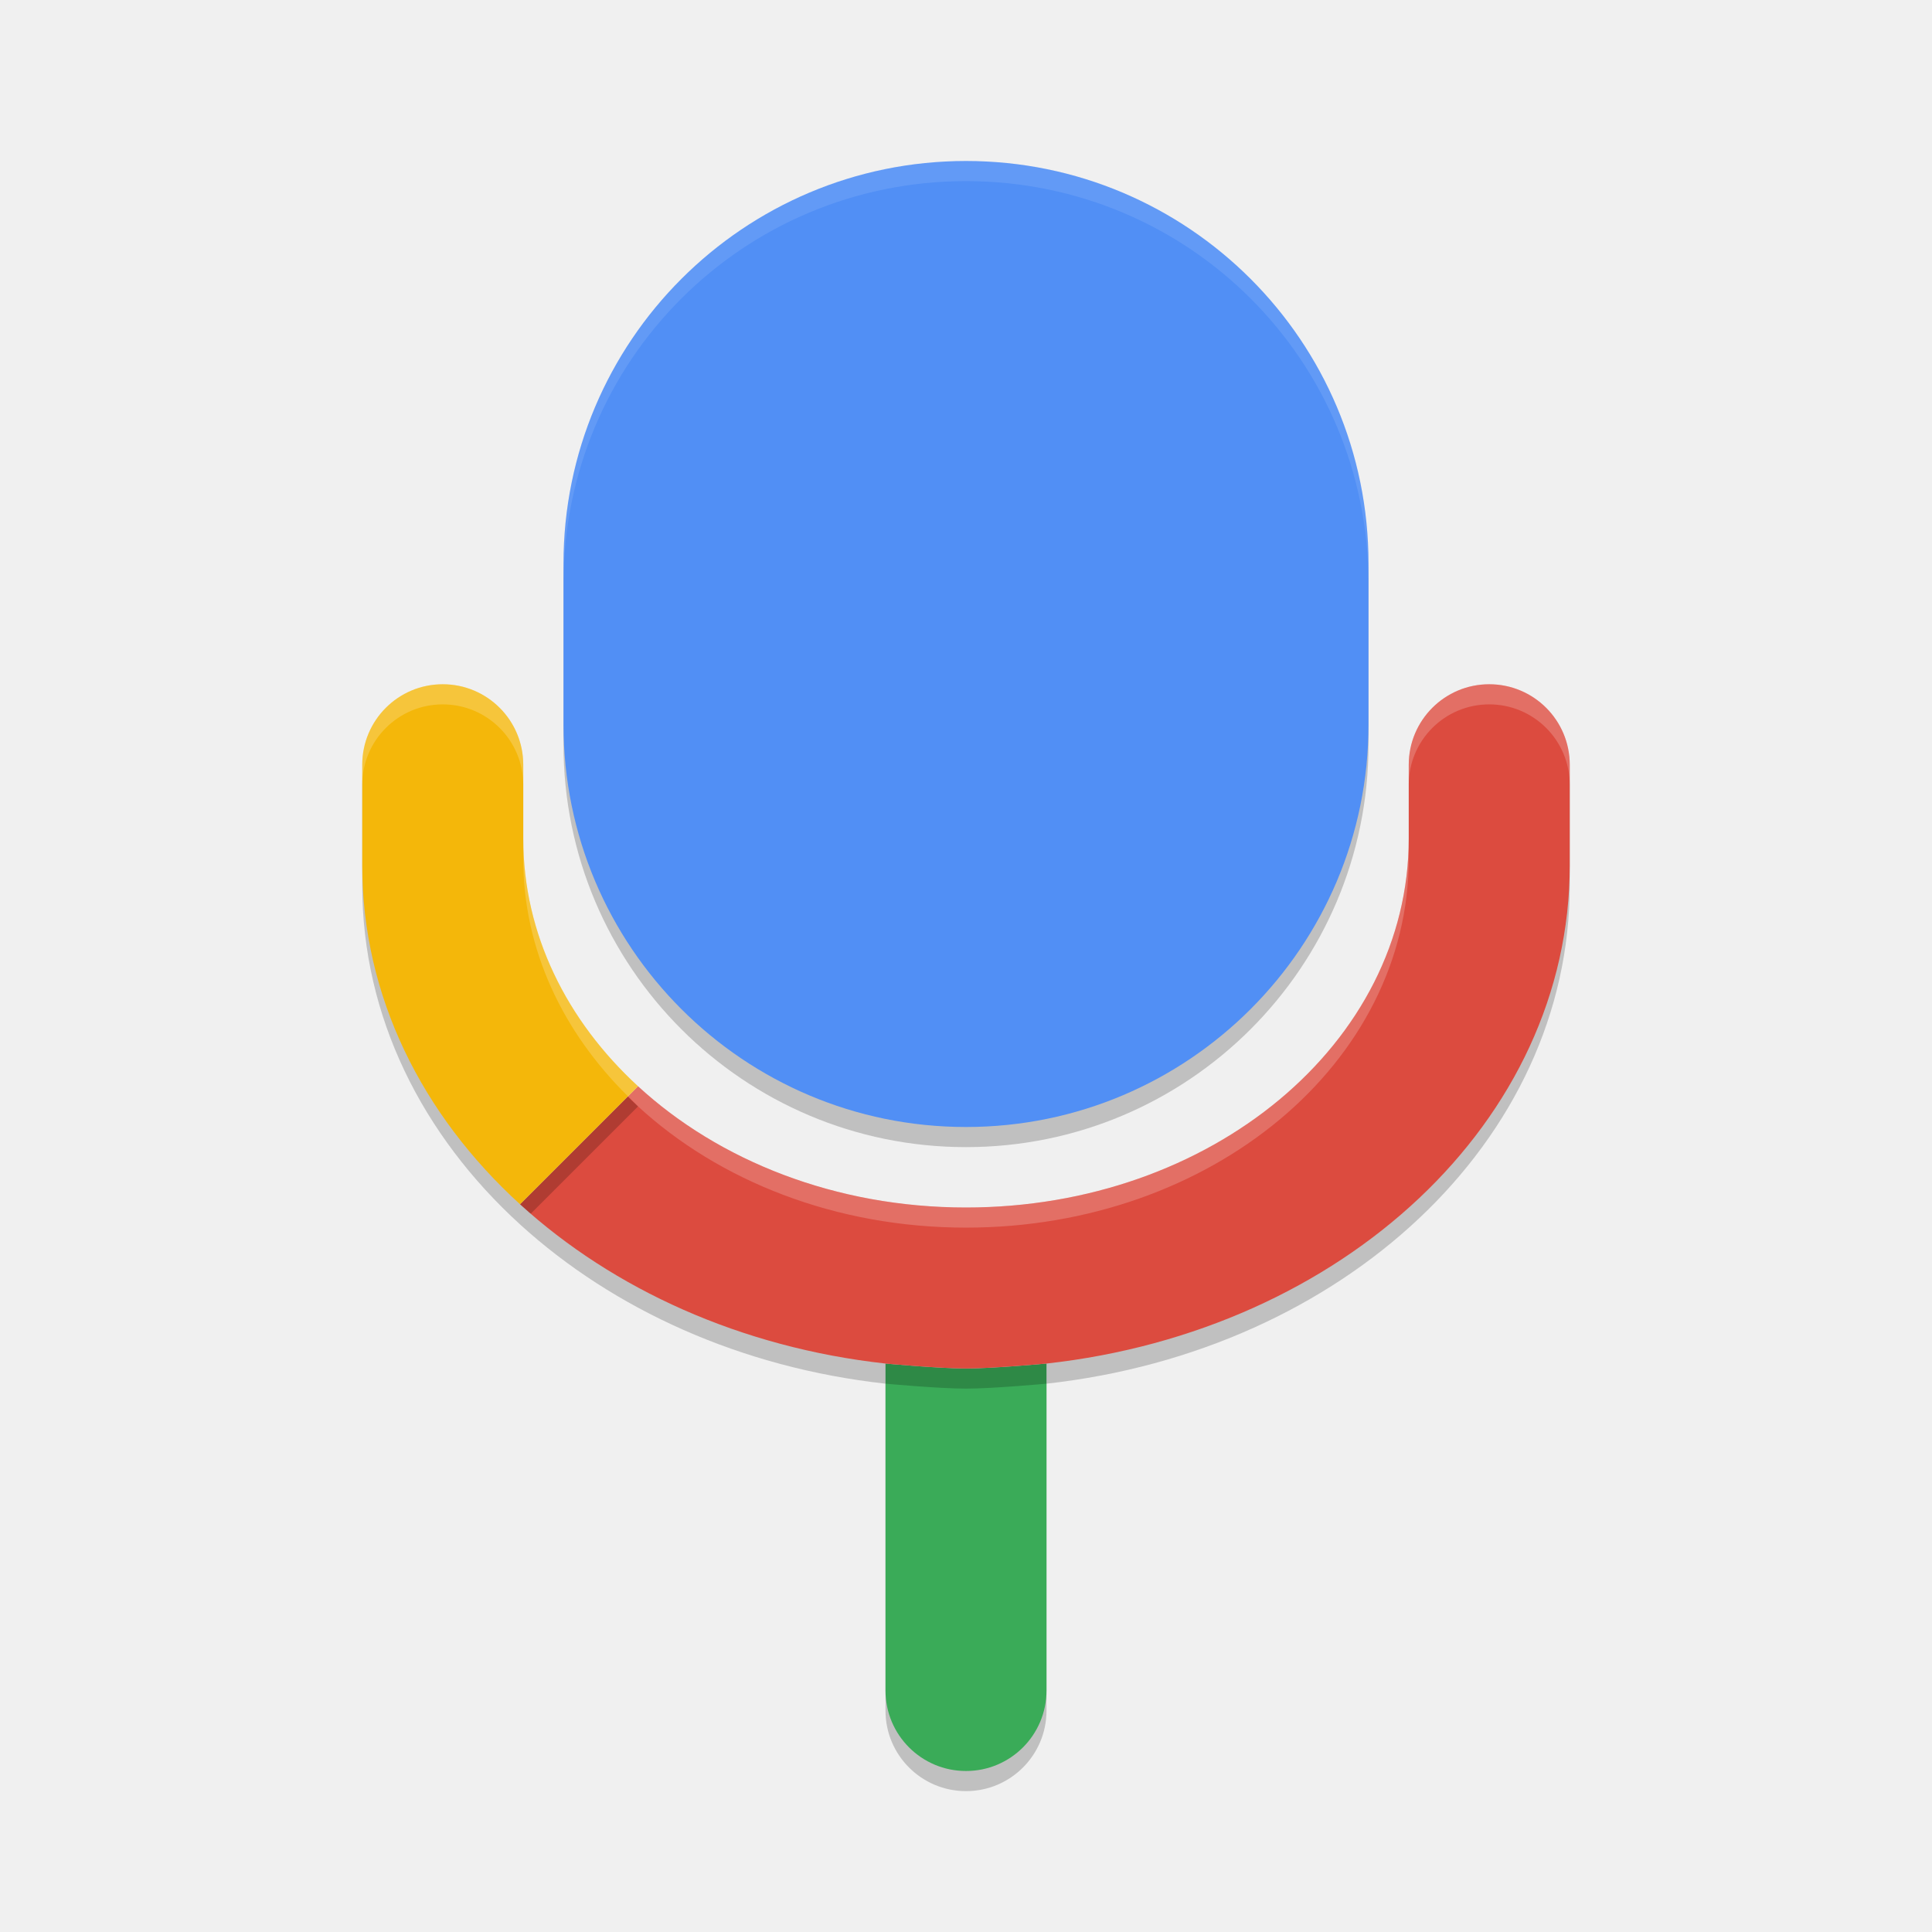
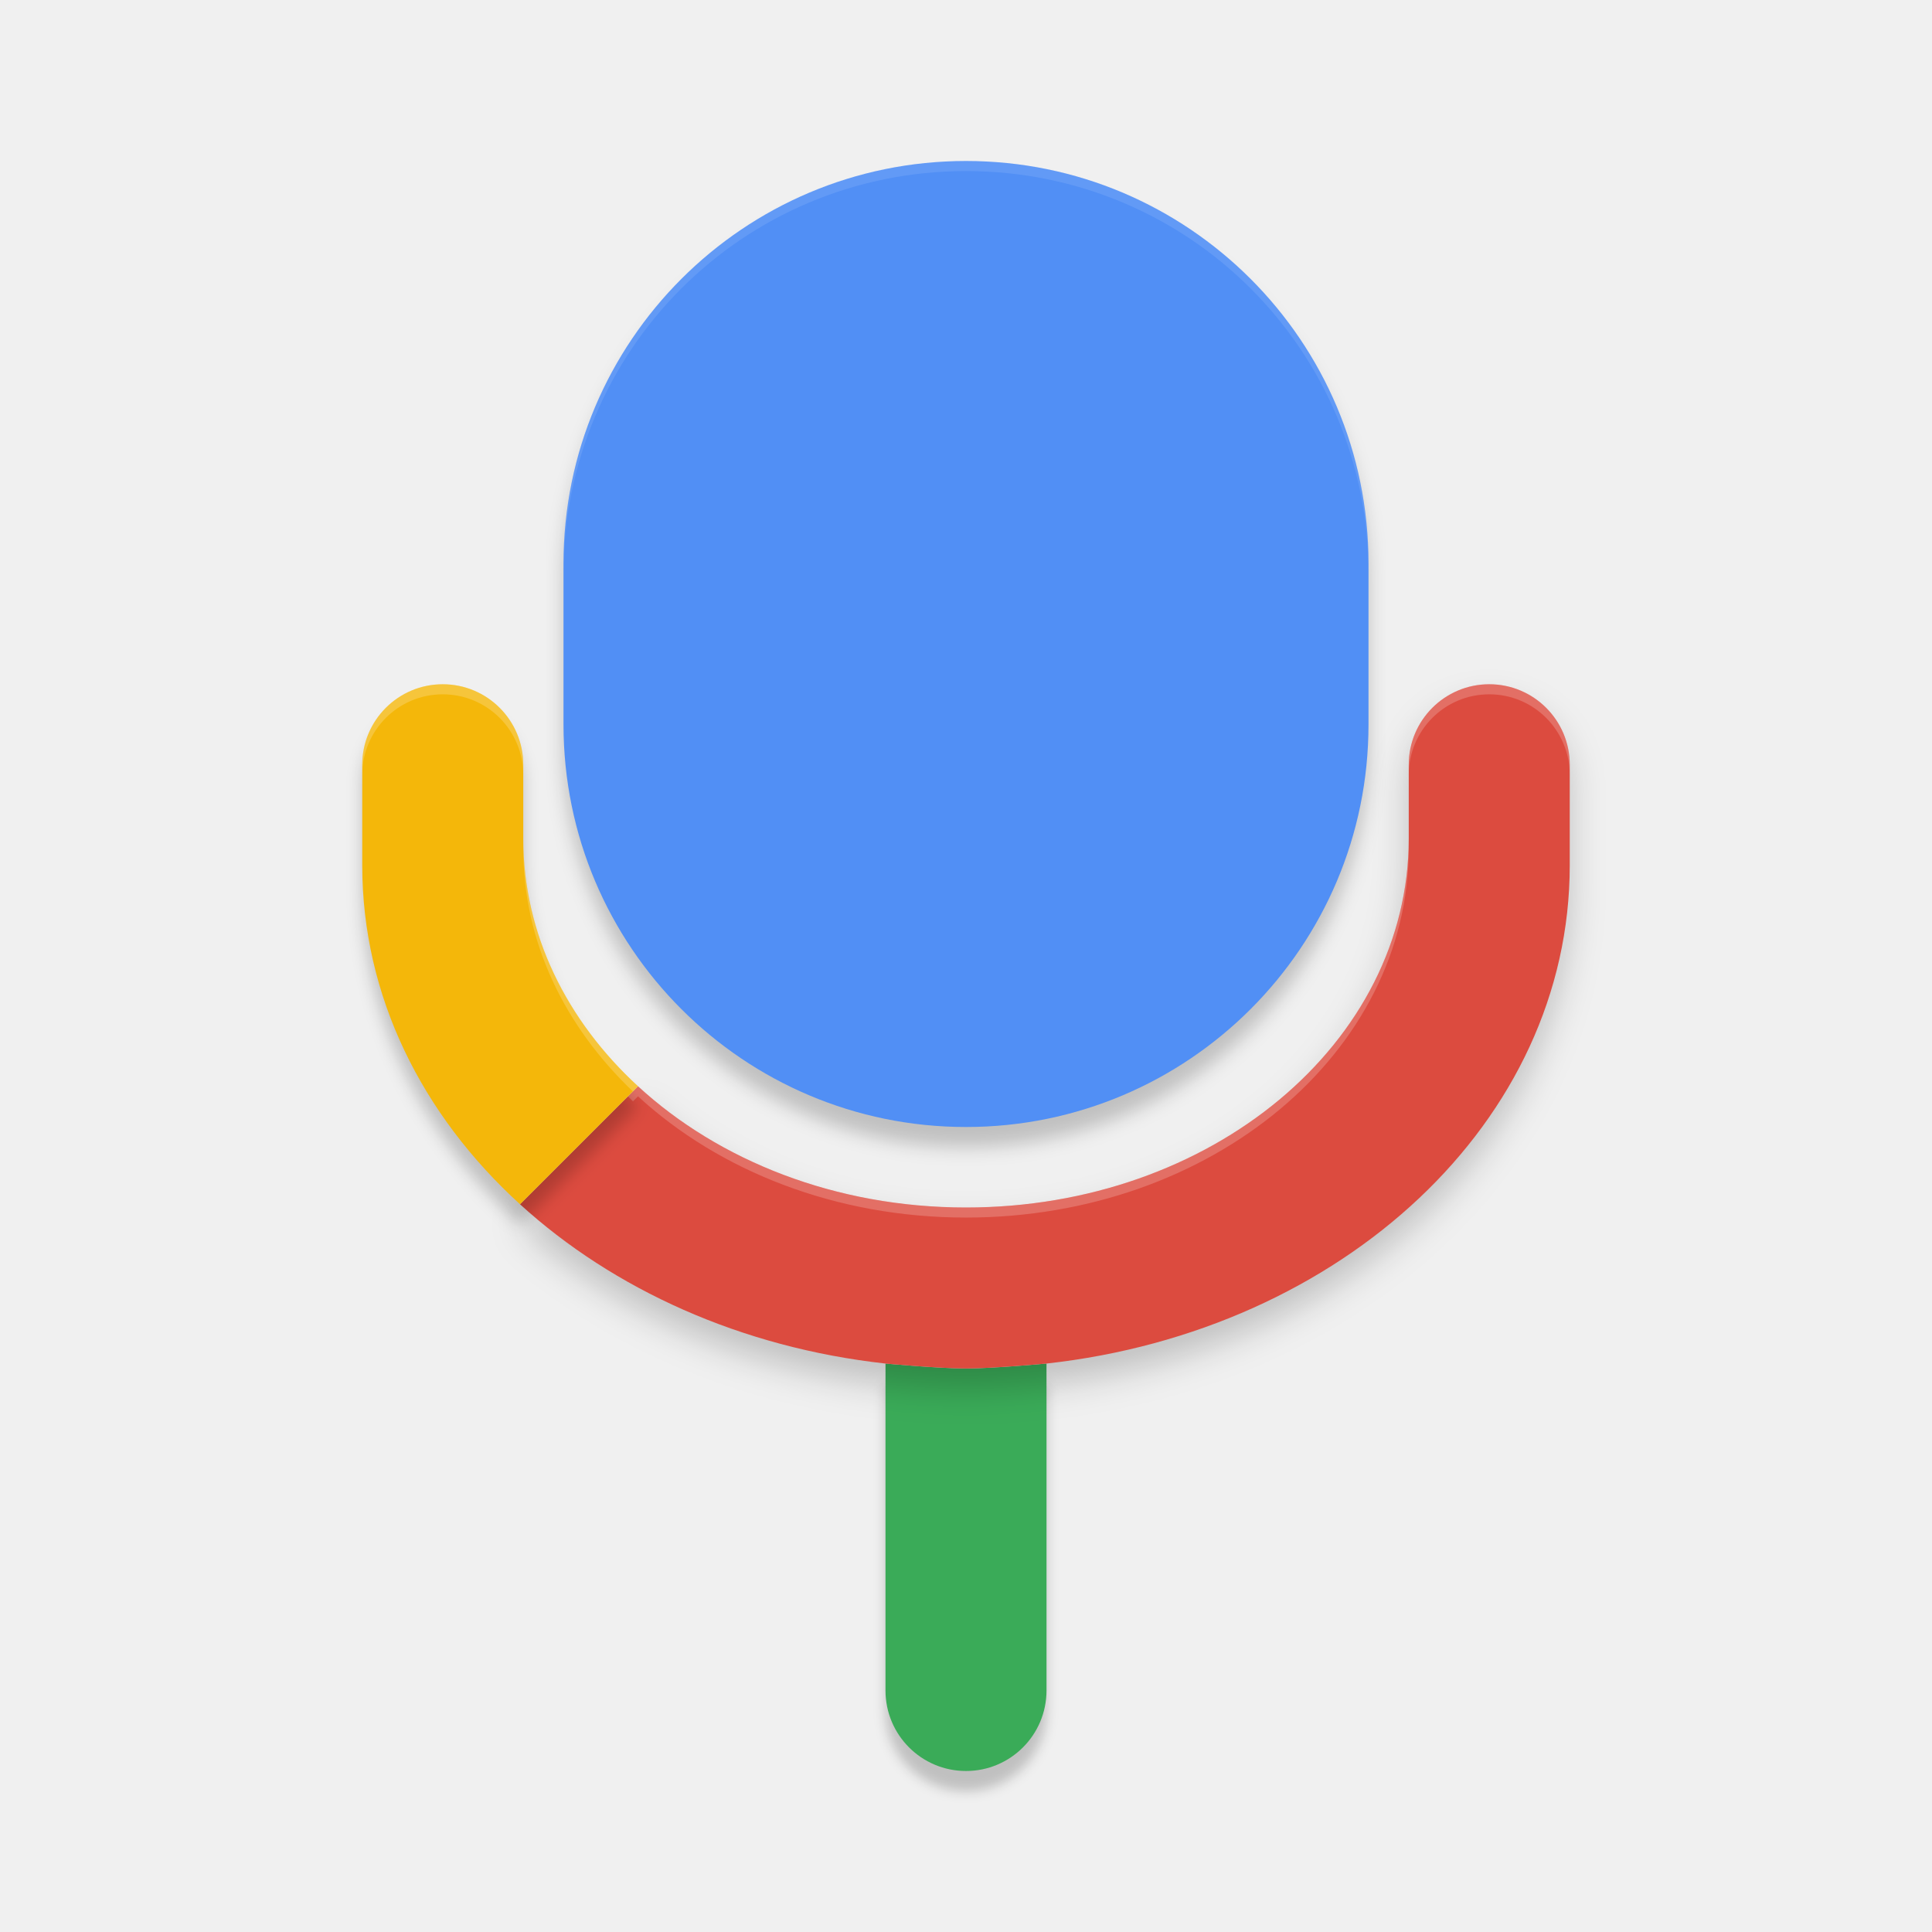
- <svg xmlns="http://www.w3.org/2000/svg" width="192" height="192" version="1">
-   <g transform="scale(4)">
-     <path style="opacity:0.2" d="M 22,34.377 V 40.5 v 2 c 0,1.105 0.895,2 2,2 1.105,0 2,-0.895 2,-2 v -2 -6.123 c 0,0 -1.332,0.123 -2,0.123 -0.668,0 -2,-0.123 -2,-0.123 z" />
-     <rect style="opacity:0.2" width="24" height="20" x="-28.5" y="-34" rx="10" ry="10" transform="matrix(0,-1,-1,0,0,0)" />
-     <path style="fill:#3aab58" d="M 22,33.877 V 40 42 c 0,1.105 0.895,2 2,2 1.105,0 2,-0.895 2,-2 V 40 33.877 C 26,33.877 24.668,34 24,34 23.332,34 22,33.877 22,33.877 Z" />
-     <rect style="fill:#518ff5" width="24" height="20" x="-28" y="-34" rx="10" ry="10" transform="matrix(0,-1,-1,0,0,0)" />
-     <path style="opacity:0.1;fill:#ffffff" d="M 24,4 C 18.46,4 14,8.46 14,14 v 0.5 c 0,-5.54 4.46,-10 10,-10 5.54,0 10,4.46 10,10 V 14 C 34,8.46 29.54,4 24,4 Z" />
-     <path style="opacity:0.2" d="m 37,17.5 c -1.105,0 -2,0.895 -2,2 v 1.834 C 35,26.412 30.094,30.5 24,30.5 c -3.242,0 -6.139,-1.164 -8.148,-3.012 l -2.932,2.932 c 2.317,2.112 5.491,3.561 9.08,3.957 0,0 1.332,0.123 2,0.123 0.668,0 2,-0.123 2,-0.123 C 33.355,33.565 39,28.358 39,22 v -2.5 c 0,-1.105 -0.895,-2 -2,-2 z M 12.92,30.42 Z" />
-     <path style="fill:#dc4b3f" d="m 37,17 c -1.105,0 -2,0.895 -2,2 v 1.834 C 35,25.912 30.094,30 24,30 20.758,30 17.861,28.836 15.852,26.988 l -2.932,2.932 C 15.237,32.032 18.411,33.481 22,33.877 22,33.877 23.332,34 24,34 24.668,34 26,33.877 26,33.877 33.355,33.065 39,27.858 39,21.5 V 19 c 0,-1.105 -0.895,-2 -2,-2 z M 12.92,29.92 Z" />
-     <path style="opacity:0.2;fill:#ffffff" d="m 37,17 c -1.105,0 -2,0.895 -2,2 v 0.5 c 0,-1.105 0.895,-2 2,-2 1.105,0 2,0.895 2,2 V 19 c 0,-1.105 -0.895,-2 -2,-2 z m -2,3.834 C 35,25.912 30.094,30 24,30 20.758,30 17.861,28.836 15.852,26.988 l -0.25,0.25 0.25,0.25 C 17.861,29.336 20.758,30.5 24,30.5 c 6.094,0 11,-4.088 11,-9.166 z" />
-     <path style="opacity:0.2" d="m 11,17.5 c -1.105,0 -2,0.895 -2,2 V 22 c 0,3.256 1.488,6.203 3.92,8.42 l 2.932,-2.932 C 14.084,25.863 13,23.71 13,21.334 V 19.5 c 0,-1.105 -0.895,-2 -2,-2 z" />
-     <path style="fill:#f4b70a" d="m 11,17 c -1.105,0 -2,0.895 -2,2 v 2.5 c 0,3.256 1.488,6.203 3.92,8.42 l 2.932,-2.932 C 14.084,25.363 13,23.21 13,20.834 V 19 c 0,-1.105 -0.895,-2 -2,-2 z" />
-     <path style="opacity:0.2;fill:#ffffff" d="m 11,17 c -1.105,0 -2,0.895 -2,2 v 0.5 c 0,-1.105 0.895,-2 2,-2 1.105,0 2,0.895 2,2 V 19 c 0,-1.105 -0.895,-2 -2,-2 z m 2,3.834 v 0.5 c 0,2.259 0.986,4.311 2.602,5.904 l 0.25,-0.25 C 14.084,25.363 13,23.21 13,20.834 Z" />
-   </g>
+ <svg xmlns="http://www.w3.org/2000/svg" width="192" height="192" version="1" id="svg26">
+   <defs id="defs30">
+     <filter style="color-interpolation-filters:sRGB" id="filter870" x="-0.085" width="1.169" y="-0.033" height="1.067">
+       <feGaussianBlur stdDeviation="0.565" id="feGaussianBlur872" />
+     </filter>
+     <filter style="color-interpolation-filters:sRGB" id="filter886" x="-0.04" width="1.079" y="-0.061" height="1.122">
+       <feGaussianBlur stdDeviation="1.723" id="feGaussianBlur888" />
+     </filter>
+     <filter style="color-interpolation-filters:sRGB" id="filter902" x="-0.069" width="1.139" y="-0.037" height="1.073">
+       <feGaussianBlur stdDeviation="0.791" id="feGaussianBlur904" />
+     </filter>
+     <filter style="color-interpolation-filters:sRGB" id="filter910" x="-0.026" width="1.053" y="-0.022" height="1.044">
+       <feGaussianBlur stdDeviation="0.88" id="feGaussianBlur912" />
+     </filter>
+   </defs>
+   <path id="path2" d="M 88,137.508 V 162 v 8 c 0,4.418 3.582,8 8,8 4.418,0 8,-3.582 8,-8 v -8 -24.492 c 0,0 -5.328,0.492 -8,0.492 -2.672,0 -8,-0.492 -8,-0.492 z" style="opacity:0.2;stroke-width:4;filter:url(#filter870)" />
+   <rect id="rect4" transform="matrix(0,-1,-1,0,0,0)" ry="40" rx="40" y="-136" x="-114" height="80" width="96" style="opacity:0.2;stroke-width:4;filter:url(#filter910)" />
+   <path id="path6" d="M 88,135.508 V 160 v 8 c 0,4.418 3.582,8 8,8 4.418,0 8,-3.582 8,-8 v -8 -24.492 c 0,0 -5.328,0.492 -8,0.492 -2.672,0 -8,-0.492 -8,-0.492 z" style="fill:#3aab58;stroke-width:4" />
+   <rect id="rect8" transform="matrix(0,-1,-1,0,0,0)" ry="40" rx="40" y="-136" x="-112" height="80" width="96" style="fill:#518ff5;stroke-width:4" />
+   <path style="opacity:0.1;fill:#ffffff;stroke-width:4" d="M 96 16 C 73.84 16 56 33.84 56 56 L 56 57 C 56 34.84 73.84 17 96 17 C 118.16 17 136 34.84 136 57 L 136 56 C 136 33.84 118.16 16 96 16 z " id="path10" />
+   <path id="path12" d="m 148,70 c -4.418,0 -8,3.582 -8,8 v 7.336 C 140,105.648 120.376,122 96,122 83.032,122 71.445,117.344 63.406,109.953 l -11.727,11.727 c 9.27,8.448 21.966,14.243 36.32,15.828 0,0 5.328,0.492 8,0.492 2.672,0 8,-0.492 8,-0.492 C 133.42,134.26 156,113.432 156,88 V 78 c 0,-4.418 -3.582,-8 -8,-8 z m -96.32,51.68 z" style="opacity:0.2;stroke-width:4;filter:url(#filter886)" />
+   <path id="path14" d="m 148,68 c -4.418,0 -8,3.582 -8,8 v 7.336 C 140,103.648 120.376,120 96,120 83.032,120 71.445,115.344 63.406,107.953 l -11.727,11.727 c 9.27,8.448 21.966,14.243 36.32,15.828 0,0 5.328,0.492 8,0.492 2.672,0 8,-0.492 8,-0.492 C 133.42,132.26 156,111.432 156,86 V 76 c 0,-4.418 -3.582,-8 -8,-8 z m -96.32,51.68 z" style="fill:#dc4b3f;stroke-width:4" />
+   <path style="opacity:0.2;fill:#ffffff;stroke-width:4" d="M 148 68 C 143.582 68 140 71.582 140 76 L 140 77 C 140 72.582 143.582 69 148 69 C 152.418 69 156 72.582 156 77 L 156 76 C 156 71.582 152.418 68 148 68 z M 140 83.336 C 140 103.648 120.376 120 96 120 C 83.032 120 71.445 115.344 63.406 107.953 L 62.406 108.953 L 62.906 109.453 L 63.406 108.953 C 71.445 116.344 83.032 121 96 121 C 120.376 121 140 104.648 140 84.336 L 140 83.336 z " id="path16" />
+   <path id="path18" d="m 44,70 c -4.418,0 -8,3.582 -8,8 v 10 c 0,13.024 5.951,24.814 15.68,33.68 l 11.727,-11.727 C 56.335,103.452 52,94.842 52,85.336 V 78 c 0,-4.418 -3.582,-8 -8,-8 z" style="opacity:0.2;stroke-width:4;filter:url(#filter902)" />
+   <path id="path20" d="m 44,68 c -4.418,0 -8,3.582 -8,8 v 10 c 0,13.024 5.951,24.814 15.68,33.68 l 11.727,-11.727 C 56.335,101.452 52,92.842 52,83.336 V 76 c 0,-4.418 -3.582,-8 -8,-8 z" style="fill:#f4b70a;stroke-width:4" />
+   <path style="opacity:0.2;fill:#ffffff;stroke-width:4" d="M 44 68 C 39.582 68 36 71.582 36 76 L 36 77 C 36 72.582 39.582 69 44 69 C 48.418 69 52 72.582 52 77 L 52 76 C 52 71.582 48.418 68 44 68 z M 52 83.336 L 52 84.336 C 52 93.607 56.132 102.021 62.896 108.463 L 63.406 107.953 C 56.335 101.452 52 92.842 52 83.336 z " id="path22" />
</svg>
